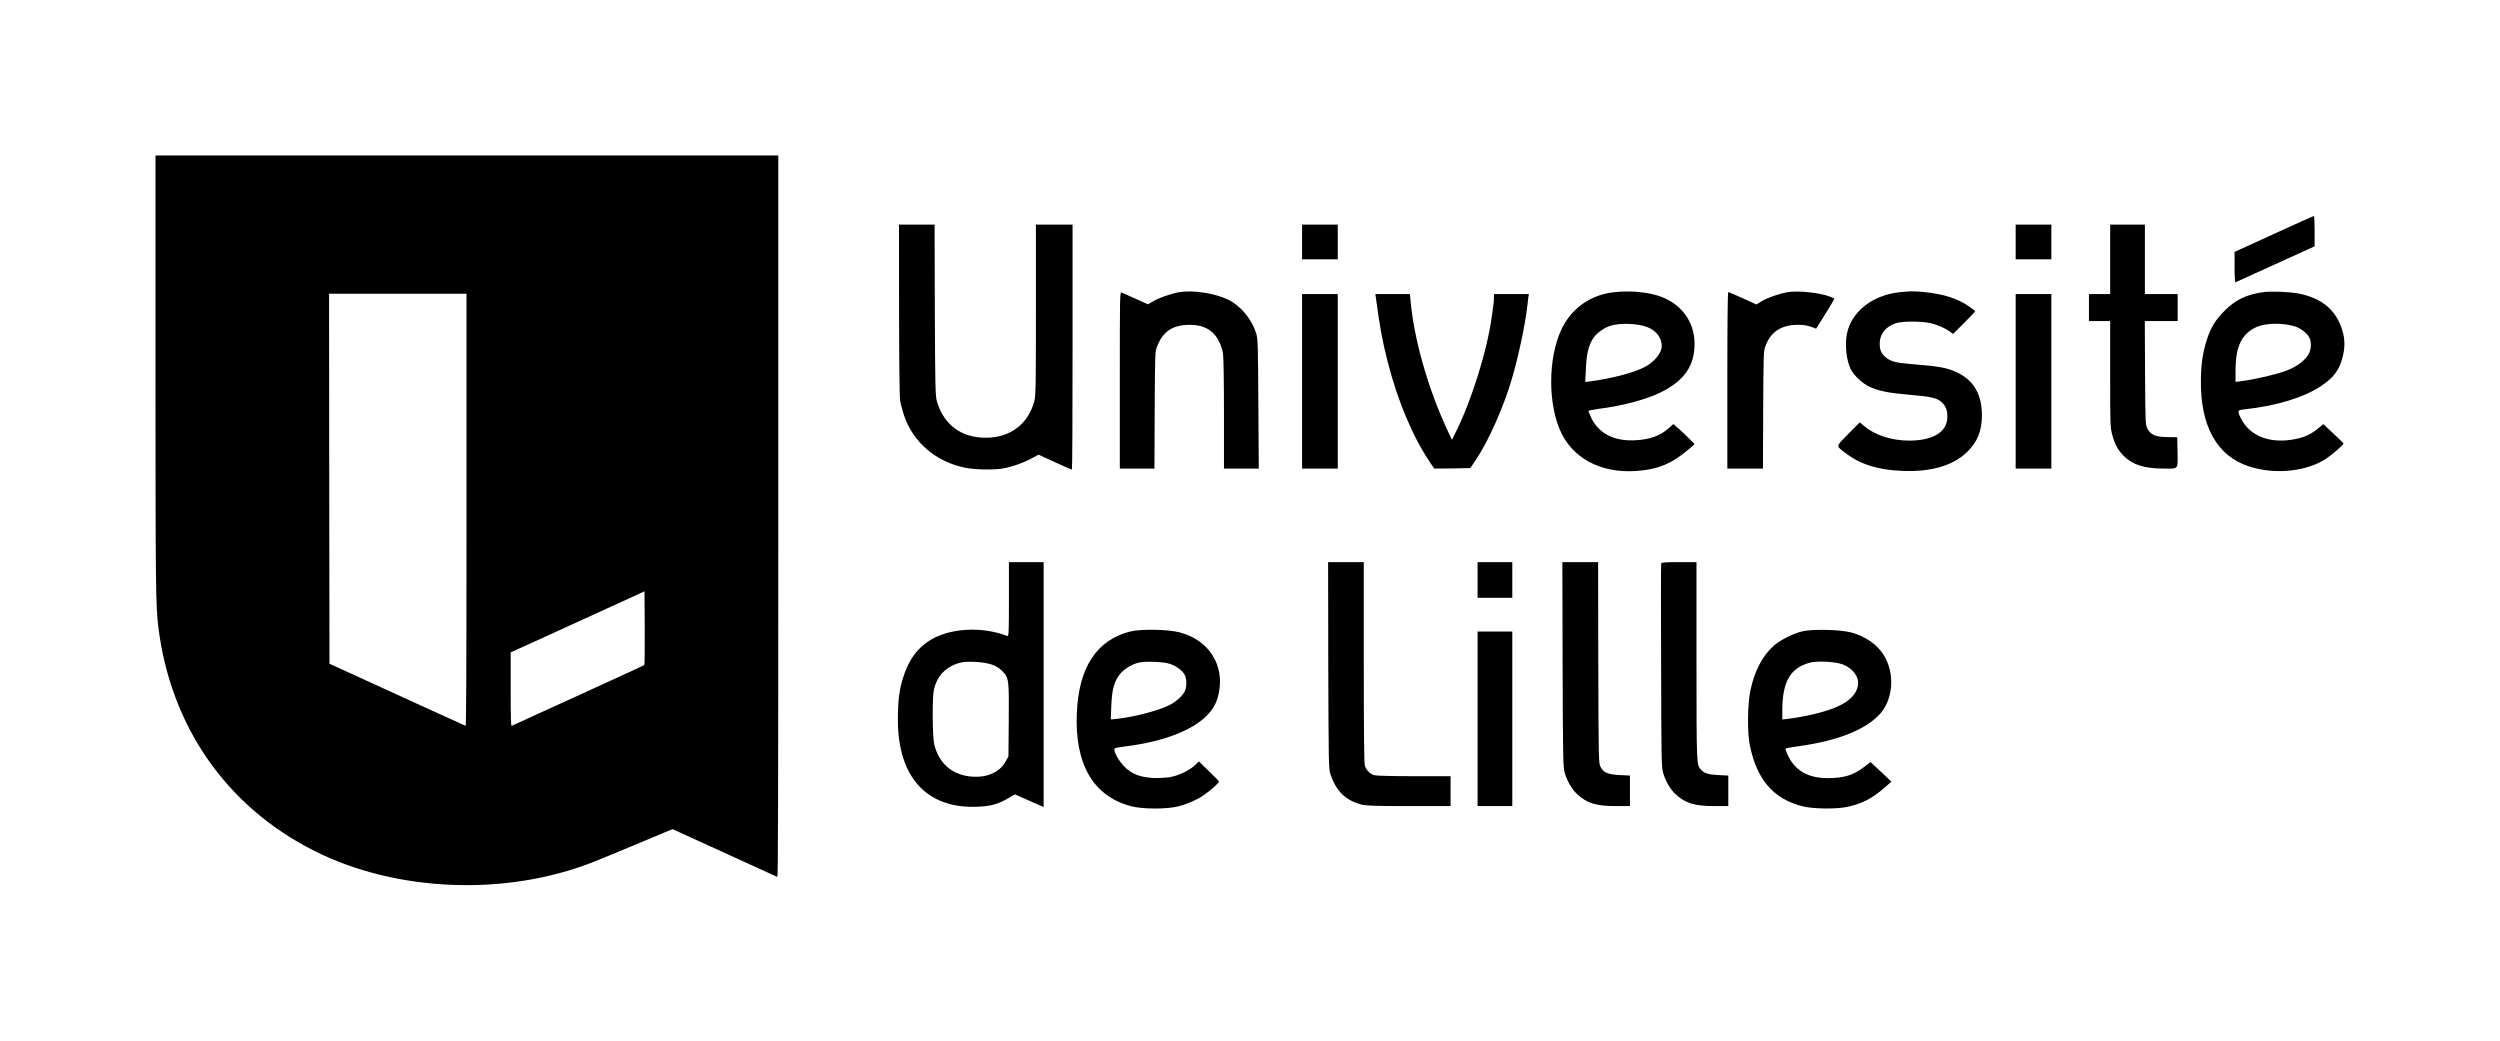
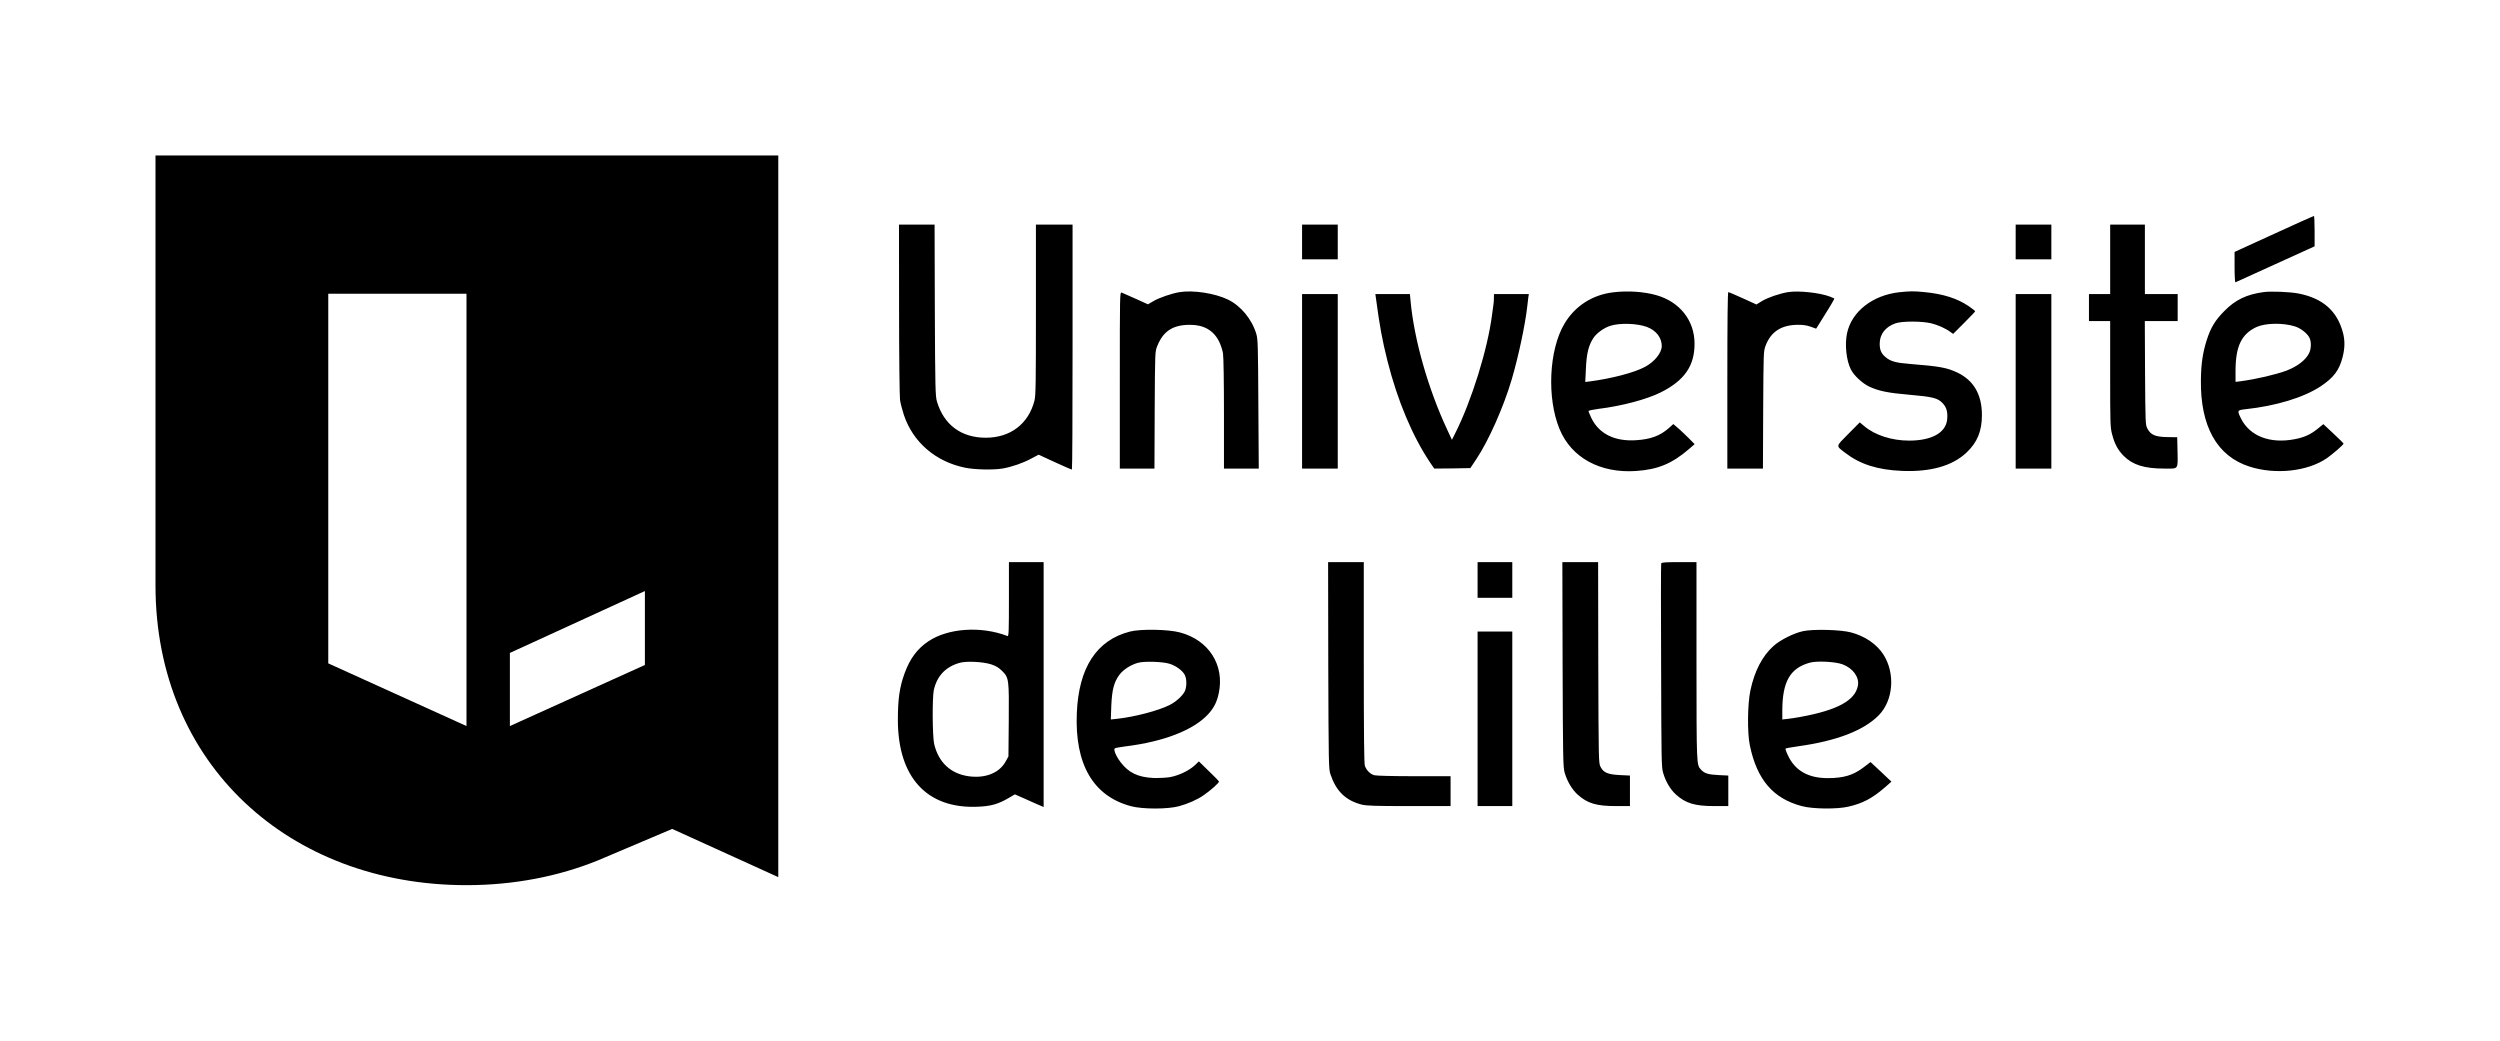
<svg xmlns="http://www.w3.org/2000/svg" version="1.1" preserveAspectRatio="xMidYMid meet" viewBox="-19.35 -19.35 311.1 129.5">
-   <g fill="#000000">
-     <path d="M 0 26.97 c 0 26.84 0.03 29.04 0.35 31.68 c 1.52 12.39 8.5 22.41 19.45 27.9 c 10.16 5.1 23.69 5.65 34.55 1.42 c 0.77 -0.3 3.09 -1.26 5.15 -2.12 c 2.06 -0.87 4 -1.68 4.3 -1.8 l 0.55 -0.22 l 3.7 1.69 c 2.04 0.93 4.94 2.25 6.45 2.94 c 1.51 0.7 2.81 1.28 2.88 1.31 c 0.09 0.04 0.12 -8.97 0.12 -44.86 l 0 -44.91 l -38.75 0 l -38.75 0 l 0 26.97 z m 38.7 17.14 c 0 21.49 -0.03 26.9 -0.12 26.86 c -0.07 -0.03 -2.76 -1.25 -5.98 -2.72 c -3.22 -1.47 -7 -3.2 -8.4 -3.84 l -2.55 -1.16 l -0.03 -23.03 l -0.02 -23.02 l 8.55 0 l 8.55 0 l 0 26.91 z m 22.13 19.3 c -0.05 0.04 -2.91 1.36 -6.38 2.94 c -3.46 1.58 -7.13 3.25 -8.15 3.72 c -1.02 0.47 -1.91 0.87 -1.97 0.9 c -0.1 0.04 -0.13 -0.91 -0.13 -4.55 l 0 -4.59 l 1.13 -0.51 c 0.61 -0.28 2.76 -1.26 4.77 -2.17 c 2.01 -0.92 4.93 -2.25 6.5 -2.97 c 1.57 -0.71 3.17 -1.44 3.55 -1.62 l 0.7 -0.33 l 0.03 4.56 c 0.01 2.5 -0.01 4.58 -0.05 4.62 z" />
-   </g>
-   <g fill="#000000">
-     <path d="M 92.53 19.12 c 0 5.8 0.06 10.88 0.12 11.31 c 0.06 0.41 0.28 1.25 0.48 1.86 c 1.13 3.38 3.94 5.81 7.61 6.56 c 1.22 0.25 3.54 0.3 4.69 0.1 c 1.1 -0.19 2.53 -0.68 3.54 -1.23 l 0.93 -0.49 l 2.01 0.93 c 1.12 0.52 2.06 0.92 2.13 0.92 c 0.05 0 0.08 -6.86 0.08 -15.24 l 0 -15.24 l -2.28 0 l -2.28 0 l 0 10.58 c 0 9.14 -0.02 10.69 -0.18 11.32 c -0.74 2.9 -3 4.62 -6.06 4.62 c -3.06 0 -5.22 -1.61 -6.08 -4.52 c -0.19 -0.64 -0.22 -1.68 -0.26 -11.36 l -0.03 -10.64 l -2.22 0 l -2.21 0 l 0.01 10.52 z M 127.45 17 c -0.98 0.16 -2.57 0.7 -3.3 1.14 l -0.65 0.38 l -1.52 -0.69 c -0.84 -0.38 -1.63 -0.73 -1.75 -0.77 c -0.23 -0.07 -0.23 0.19 -0.23 10.91 l 0 10.99 l 2.15 0 l 2.16 0 l 0.03 -7.3 c 0.04 -7.26 0.04 -7.28 0.32 -7.95 c 0.74 -1.85 1.93 -2.63 4.04 -2.64 c 1.74 -0.01 2.96 0.68 3.66 2.09 c 0.2 0.41 0.42 1.07 0.48 1.46 c 0.07 0.41 0.12 3.65 0.12 7.52 l 0 6.82 l 2.16 0 l 2.17 0 l -0.05 -8.02 c -0.04 -7.25 -0.06 -8.08 -0.25 -8.72 c -0.55 -1.85 -1.93 -3.52 -3.55 -4.3 c -1.62 -0.78 -4.31 -1.19 -5.99 -0.92 z M 142.68 10.76 l 0 2.16 l 2.22 0 l 2.22 0 l 0 -2.16 l 0 -2.16 l -2.22 0 l -2.22 0 l 0 2.16 z M 142.68 28.1 l 0 10.86 l 2.22 0 l 2.22 0 l 0 -10.86 l 0 -10.86 l -2.22 0 l -2.22 0 l 0 10.86 z M 151.86 17.68 c 0.49 3.64 0.78 5.22 1.45 7.9 c 1.25 4.94 3.11 9.37 5.35 12.7 l 0.47 0.68 l 2.25 -0.02 l 2.24 -0.04 l 0.76 -1.14 c 1.52 -2.28 3.38 -6.47 4.39 -9.9 c 0.83 -2.82 1.67 -6.76 1.93 -9.06 c 0.04 -0.36 0.1 -0.86 0.13 -1.12 l 0.07 -0.44 l -2.17 0 l -2.17 0 l -0.01 0.5 c 0 0.29 -0.02 0.62 -0.05 0.76 c -0.02 0.13 -0.1 0.72 -0.18 1.32 c -0.54 4.26 -2.54 10.7 -4.58 14.74 l -0.41 0.82 l -0.58 -1.24 c -2.38 -5.09 -4.13 -11.23 -4.57 -16.04 l -0.08 -0.86 l -2.15 0 l -2.15 0 l 0.06 0.44 z M 181.44 17.02 c -2.62 0.3 -4.8 1.7 -6.12 3.93 c -1.92 3.24 -2.2 9.23 -0.6 13.09 c 1.46 3.56 5.06 5.53 9.54 5.22 c 2.72 -0.19 4.46 -0.92 6.58 -2.74 l 0.69 -0.6 l -0.63 -0.64 c -0.35 -0.36 -0.95 -0.92 -1.32 -1.26 l -0.7 -0.6 l -0.56 0.5 c -1.09 0.96 -2.24 1.39 -4.06 1.51 c -2.68 0.18 -4.64 -0.8 -5.59 -2.78 c -0.19 -0.41 -0.35 -0.79 -0.35 -0.85 c 0 -0.06 0.55 -0.18 1.24 -0.27 c 2.89 -0.35 6.05 -1.19 7.77 -2.06 c 2.94 -1.48 4.19 -3.29 4.19 -6.05 c 0 -2.9 -1.85 -5.23 -4.79 -6.05 c -1.56 -0.43 -3.5 -0.56 -5.29 -0.35 z m 4.14 4.31 c 1.16 0.43 1.86 1.34 1.86 2.39 c -0.01 0.85 -0.91 1.97 -2.12 2.6 c -1.31 0.7 -4.13 1.44 -6.81 1.79 l -0.59 0.07 l 0.08 -1.65 c 0.08 -1.87 0.32 -2.86 0.91 -3.79 c 0.4 -0.61 1.28 -1.27 2.11 -1.54 c 1.15 -0.38 3.35 -0.32 4.56 0.13 z M 203.16 17 c -1.04 0.17 -2.52 0.67 -3.26 1.12 l -0.68 0.42 l -1.69 -0.77 c -0.92 -0.42 -1.74 -0.77 -1.81 -0.77 c -0.08 0 -0.12 3.55 -0.12 10.98 l 0 10.98 l 2.22 0 l 2.21 0 l 0.03 -7.3 c 0.04 -7.19 0.04 -7.3 0.3 -7.99 c 0.66 -1.74 1.94 -2.58 4 -2.6 c 0.62 -0.01 1.12 0.06 1.6 0.23 l 0.69 0.25 l 0.51 -0.81 c 1.02 -1.6 1.8 -2.9 1.75 -2.95 c -0.02 -0.01 -0.26 -0.12 -0.54 -0.23 c -1.25 -0.48 -3.9 -0.77 -5.21 -0.56 z M 216.97 17.02 c -3.31 0.37 -5.92 2.42 -6.48 5.12 c -0.29 1.4 -0.08 3.38 0.48 4.48 c 0.38 0.76 1.44 1.74 2.29 2.14 c 1.18 0.55 2.36 0.79 4.96 1.01 c 2.9 0.25 3.56 0.41 4.15 1.03 c 0.52 0.54 0.68 1.14 0.58 2.08 c -0.18 1.63 -1.93 2.6 -4.73 2.6 c -2.15 0 -4.24 -0.67 -5.58 -1.8 l -0.56 -0.47 l -1.42 1.43 c -1.6 1.62 -1.57 1.45 -0.42 2.34 c 1.88 1.45 4.04 2.14 7.12 2.27 c 3.53 0.14 6.24 -0.62 7.99 -2.27 c 1.36 -1.28 1.93 -2.68 1.93 -4.68 c 0 -2.54 -1.01 -4.3 -3.04 -5.28 c -1.32 -0.62 -2.16 -0.78 -5.9 -1.08 c -1.78 -0.14 -2.42 -0.32 -3.04 -0.84 c -0.55 -0.46 -0.74 -0.9 -0.74 -1.68 c 0 -1.19 0.72 -2.11 1.98 -2.54 c 0.79 -0.28 3.25 -0.28 4.42 0 c 0.82 0.2 1.78 0.62 2.4 1.08 l 0.34 0.24 l 1.37 -1.37 c 0.76 -0.76 1.37 -1.4 1.37 -1.44 c 0 -0.05 -0.36 -0.34 -0.8 -0.64 c -1.44 -0.97 -3.16 -1.52 -5.5 -1.75 c -1.34 -0.13 -1.79 -0.13 -3.17 0.02 z M 231.48 10.76 l 0 2.16 l 2.22 0 l 2.22 0 l 0 -2.16 l 0 -2.16 l -2.22 0 l -2.22 0 l 0 2.16 z M 231.48 28.1 l 0 10.86 l 2.22 0 l 2.22 0 l 0 -10.86 l 0 -10.86 l -2.22 0 l -2.22 0 l 0 10.86 z M 243.24 12.92 l 0 4.32 l -1.32 0 l -1.32 0 l 0 1.68 l 0 1.68 l 1.32 0 l 1.32 0 l 0 6.58 c 0 6.17 0.01 6.65 0.24 7.51 c 0.3 1.18 0.72 1.97 1.45 2.7 c 1.13 1.12 2.56 1.57 5.05 1.57 c 1.82 0 1.68 0.2 1.64 -2.22 l -0.04 -1.68 l -1.24 -0.02 c -1.49 -0.02 -2.06 -0.28 -2.47 -1.06 c -0.24 -0.47 -0.25 -0.66 -0.29 -6.94 l -0.03 -6.44 l 2.04 0 l 2.05 0 l 0 -1.68 l 0 -1.68 l -2.04 0 l -2.04 0 l 0 -4.32 l 0 -4.32 l -2.16 0 l -2.16 0 l 0 4.32 z M 263.62 9.76 l -4.9 2.24 l 0 1.9 c 0 1.06 0.05 1.9 0.11 1.88 c 0.05 -0.02 2.29 -1.03 4.97 -2.26 l 4.88 -2.22 l 0 -1.9 c 0 -1.03 -0.04 -1.88 -0.08 -1.88 c -0.06 0 -2.29 1.01 -4.98 2.24 z M 262.32 17 c -2.1 0.29 -3.49 0.95 -4.86 2.34 c -1.14 1.14 -1.72 2.09 -2.21 3.65 c -0.48 1.5 -0.7 2.93 -0.72 4.94 c -0.08 5.76 2 9.49 6.04 10.78 c 3.24 1.04 7.2 0.61 9.62 -1.03 c 0.74 -0.52 2.09 -1.68 2.09 -1.83 c 0 -0.04 -0.56 -0.6 -1.26 -1.25 l -1.25 -1.17 l -0.69 0.56 c -0.88 0.72 -1.69 1.09 -2.86 1.31 c -3.08 0.6 -5.6 -0.37 -6.7 -2.57 c -0.49 -1 -0.47 -1.04 0.5 -1.15 c 3.85 -0.41 7.32 -1.46 9.45 -2.88 c 1.58 -1.06 2.28 -1.98 2.69 -3.6 c 0.29 -1.13 0.3 -2.04 0.06 -3 c -0.71 -2.75 -2.5 -4.33 -5.56 -4.93 c -1.06 -0.2 -3.43 -0.3 -4.34 -0.17 z m 3.92 4.27 c 0.7 0.22 1.51 0.85 1.79 1.39 c 0.26 0.5 0.24 1.4 -0.05 1.97 c -0.44 0.85 -1.45 1.62 -2.8 2.14 c -1.36 0.5 -3.74 1.06 -5.76 1.33 l -0.58 0.07 l 0 -1.41 c 0.01 -3.02 0.74 -4.55 2.62 -5.42 c 1.12 -0.5 3.29 -0.54 4.78 -0.07 z M 106.2 55.23 c 0 3.9 -0.02 4.62 -0.17 4.57 c -3.3 -1.27 -7.39 -0.99 -9.85 0.65 c -1.38 0.93 -2.28 2.14 -2.95 3.95 c -0.65 1.78 -0.85 3.26 -0.85 5.88 c 0.02 7.12 3.63 11.03 9.92 10.76 c 1.63 -0.06 2.57 -0.32 3.89 -1.1 l 0.75 -0.44 l 1.41 0.62 c 0.77 0.35 1.57 0.71 1.79 0.79 l 0.38 0.17 l 0 -15.24 l 0 -15.24 l -2.16 0 l -2.16 0 l 0 4.63 z m -2.22 8.09 c 0.62 0.2 0.96 0.41 1.39 0.84 c 0.83 0.83 0.85 1.04 0.81 6.24 l -0.04 4.38 l -0.36 0.65 c -0.78 1.41 -2.51 2.1 -4.57 1.82 c -2.26 -0.31 -3.77 -1.73 -4.31 -4.01 c -0.22 -0.92 -0.25 -5.73 -0.05 -6.7 c 0.39 -1.77 1.47 -2.92 3.23 -3.41 c 0.86 -0.24 2.92 -0.13 3.9 0.19 z M 121.27 59.24 c -4.16 1.06 -6.39 4.49 -6.62 10.14 c -0.27 6.38 2.04 10.34 6.73 11.59 c 1.42 0.39 4.62 0.39 6 0 c 1.1 -0.3 2.21 -0.79 3.02 -1.34 c 0.88 -0.6 1.97 -1.57 1.94 -1.73 c -0.03 -0.07 -0.59 -0.66 -1.28 -1.31 l -1.22 -1.19 l -0.54 0.51 c -0.72 0.66 -2.03 1.27 -3.08 1.45 c -0.5 0.08 -1.38 0.12 -2.07 0.1 c -1.91 -0.1 -3.07 -0.66 -4.05 -1.96 c -0.58 -0.76 -0.93 -1.6 -0.71 -1.73 c 0.08 -0.06 0.67 -0.15 1.31 -0.24 c 4.78 -0.59 8.48 -2.03 10.3 -4.01 c 0.71 -0.78 1.08 -1.51 1.31 -2.59 c 0.75 -3.51 -1.23 -6.63 -4.83 -7.58 c -1.43 -0.39 -4.89 -0.45 -6.21 -0.11 z m 4.92 4.01 c 0.75 0.23 1.54 0.79 1.85 1.31 c 0.29 0.46 0.32 1.46 0.07 2.06 c -0.24 0.56 -1.08 1.34 -1.91 1.76 c -1.39 0.7 -4.34 1.48 -6.55 1.72 l -0.77 0.08 l 0.06 -1.71 c 0.09 -2.02 0.34 -2.97 1.04 -3.89 c 0.48 -0.62 1.36 -1.19 2.28 -1.45 c 0.73 -0.22 3.09 -0.15 3.93 0.12 z M 145.94 63.46 c 0.04 12.14 0.05 12.92 0.27 13.54 c 0.71 2.1 1.88 3.25 3.87 3.77 c 0.62 0.15 1.59 0.19 5.91 0.19 l 5.17 0 l 0 -1.86 l 0 -1.86 l -4.52 0 c -2.62 0 -4.72 -0.05 -4.97 -0.12 c -0.51 -0.14 -0.99 -0.62 -1.18 -1.19 c -0.09 -0.29 -0.13 -3.89 -0.13 -12.86 l 0 -12.47 l -2.22 0 l -2.22 0 l 0.02 12.86 z M 164.52 52.82 l 0 2.22 l 2.16 0 l 2.16 0 l 0 -2.22 l 0 -2.22 l -2.16 0 l -2.16 0 l 0 2.22 z M 164.52 70.1 l 0 10.86 l 2.16 0 l 2.16 0 l 0 -10.86 l 0 -10.86 l -2.16 0 l -2.16 0 l 0 10.86 z M 175.1 63.34 c 0.04 11.76 0.06 12.82 0.26 13.47 c 0.32 1.09 0.9 2.06 1.59 2.7 c 1.23 1.11 2.33 1.45 4.81 1.45 l 1.72 0 l 0 -1.91 l 0 -1.89 l -1.25 -0.06 c -1.49 -0.08 -2.03 -0.29 -2.4 -1.01 c -0.25 -0.47 -0.25 -0.6 -0.29 -12.99 l -0.02 -12.5 l -2.22 0 l -2.23 0 l 0.03 12.74 z M 187.37 50.76 c -0.04 0.09 -0.04 5.83 -0.01 12.75 c 0.03 11.67 0.04 12.64 0.25 13.31 c 0.32 1.1 0.89 2.05 1.58 2.69 c 1.21 1.1 2.35 1.45 4.81 1.45 l 1.72 0 l 0 -1.91 l 0 -1.89 l -1.22 -0.06 c -1.28 -0.06 -1.76 -0.21 -2.18 -0.68 c -0.56 -0.61 -0.55 -0.43 -0.56 -13.5 l 0 -12.32 l -2.16 0 c -1.69 0 -2.18 0.04 -2.23 0.16 z M 205.02 59.19 c -1.16 0.25 -2.86 1.11 -3.68 1.85 c -1.38 1.24 -2.36 3.11 -2.87 5.53 c -0.36 1.68 -0.4 5.27 -0.07 6.83 c 0.88 4.27 2.91 6.64 6.5 7.57 c 1.34 0.36 4.37 0.39 5.76 0.06 c 1.79 -0.41 2.94 -1.02 4.49 -2.35 l 0.87 -0.76 l -1.29 -1.22 l -1.31 -1.22 l -0.84 0.64 c -1.31 1 -2.5 1.36 -4.5 1.36 c -2.42 0 -4.06 -0.94 -4.94 -2.83 c -0.21 -0.43 -0.34 -0.82 -0.29 -0.85 c 0.03 -0.04 0.77 -0.17 1.62 -0.29 c 4.77 -0.67 8.1 -1.96 9.97 -3.85 c 1.82 -1.85 2.08 -5.22 0.58 -7.56 c -0.81 -1.28 -2.31 -2.3 -4.02 -2.75 c -1.28 -0.35 -4.72 -0.43 -5.98 -0.16 z m 4.92 4.13 c 1.31 0.49 2.1 1.61 1.91 2.65 c -0.35 1.86 -2.57 3.06 -7.19 3.9 c -0.53 0.1 -1.25 0.21 -1.58 0.24 l -0.64 0.07 l 0 -1.11 c 0.01 -3.58 0.96 -5.25 3.36 -5.94 c 0.86 -0.27 3.24 -0.15 4.14 0.19 z" />
-   </g>
+   <path fill="#000000" d="M77.5 0l-77.5 0 0 53.5c0 22.3 16.7 37.3 38.7 37.3 5.9 0 11.5-1.1 16.4-3.1l9.2-3.9 13.2 6zm-38.8 71l-17.2-7.8 0-46 17.2 0zm22.2-7.6l-16.8 7.6 0-9.1 16.8-7.7z" />
+   <path fill="#000000" d="M 92.53 19.12 c 0 5.8 0.06 10.88 0.12 11.31 c 0.06 0.41 0.28 1.25 0.48 1.86 c 1.13 3.38 3.94 5.81 7.61 6.56 c 1.22 0.25 3.54 0.3 4.69 0.1 c 1.1 -0.19 2.53 -0.68 3.54 -1.23 l 0.93 -0.49 l 2.01 0.93 c 1.12 0.52 2.06 0.92 2.13 0.92 c 0.05 0 0.08 -6.86 0.08 -15.24 l 0 -15.24 l -2.28 0 l -2.28 0 l 0 10.58 c 0 9.14 -0.02 10.69 -0.18 11.32 c -0.74 2.9 -3 4.62 -6.06 4.62 c -3.06 0 -5.22 -1.61 -6.08 -4.52 c -0.19 -0.64 -0.22 -1.68 -0.26 -11.36 l -0.03 -10.64 l -2.22 0 l -2.21 0 l 0.01 10.52 z M 127.45 17 c -0.98 0.16 -2.57 0.7 -3.3 1.14 l -0.65 0.38 l -1.52 -0.69 c -0.84 -0.38 -1.63 -0.73 -1.75 -0.77 c -0.23 -0.07 -0.23 0.19 -0.23 10.91 l 0 10.99 l 2.15 0 l 2.16 0 l 0.03 -7.3 c 0.04 -7.26 0.04 -7.28 0.32 -7.95 c 0.74 -1.85 1.93 -2.63 4.04 -2.64 c 1.74 -0.01 2.96 0.68 3.66 2.09 c 0.2 0.41 0.42 1.07 0.48 1.46 c 0.07 0.41 0.12 3.65 0.12 7.52 l 0 6.82 l 2.16 0 l 2.17 0 l -0.05 -8.02 c -0.04 -7.25 -0.06 -8.08 -0.25 -8.72 c -0.55 -1.85 -1.93 -3.52 -3.55 -4.3 c -1.62 -0.78 -4.31 -1.19 -5.99 -0.92 z M 142.68 10.76 l 0 2.16 l 2.22 0 l 2.22 0 l 0 -2.16 l 0 -2.16 l -2.22 0 l -2.22 0 l 0 2.16 z M 142.68 28.1 l 0 10.86 l 2.22 0 l 2.22 0 l 0 -10.86 l 0 -10.86 l -2.22 0 l -2.22 0 l 0 10.86 z M 151.86 17.68 c 0.49 3.64 0.78 5.22 1.45 7.9 c 1.25 4.94 3.11 9.37 5.35 12.7 l 0.47 0.68 l 2.25 -0.02 l 2.24 -0.04 l 0.76 -1.14 c 1.52 -2.28 3.38 -6.47 4.39 -9.9 c 0.83 -2.82 1.67 -6.76 1.93 -9.06 c 0.04 -0.36 0.1 -0.86 0.13 -1.12 l 0.07 -0.44 l -2.17 0 l -2.17 0 l -0.01 0.5 c 0 0.29 -0.02 0.62 -0.05 0.76 c -0.02 0.13 -0.1 0.72 -0.18 1.32 c -0.54 4.26 -2.54 10.7 -4.58 14.74 l -0.41 0.82 l -0.58 -1.24 c -2.38 -5.09 -4.13 -11.23 -4.57 -16.04 l -0.08 -0.86 l -2.15 0 l -2.15 0 l 0.06 0.44 z M 181.44 17.02 c -2.62 0.3 -4.8 1.7 -6.12 3.93 c -1.92 3.24 -2.2 9.23 -0.6 13.09 c 1.46 3.56 5.06 5.53 9.54 5.22 c 2.72 -0.19 4.46 -0.92 6.58 -2.74 l 0.69 -0.6 l -0.63 -0.64 c -0.35 -0.36 -0.95 -0.92 -1.32 -1.26 l -0.7 -0.6 l -0.56 0.5 c -1.09 0.96 -2.24 1.39 -4.06 1.51 c -2.68 0.18 -4.64 -0.8 -5.59 -2.78 c -0.19 -0.41 -0.35 -0.79 -0.35 -0.85 c 0 -0.06 0.55 -0.18 1.24 -0.27 c 2.89 -0.35 6.05 -1.19 7.77 -2.06 c 2.94 -1.48 4.19 -3.29 4.19 -6.05 c 0 -2.9 -1.85 -5.23 -4.79 -6.05 c -1.56 -0.43 -3.5 -0.56 -5.29 -0.35 z m 4.14 4.31 c 1.16 0.43 1.86 1.34 1.86 2.39 c -0.01 0.85 -0.91 1.97 -2.12 2.6 c -1.31 0.7 -4.13 1.44 -6.81 1.79 l -0.59 0.07 l 0.08 -1.65 c 0.08 -1.87 0.32 -2.86 0.91 -3.79 c 0.4 -0.61 1.28 -1.27 2.11 -1.54 c 1.15 -0.38 3.35 -0.32 4.56 0.13 z M 203.16 17 c -1.04 0.17 -2.52 0.67 -3.26 1.12 l -0.68 0.42 l -1.69 -0.77 c -0.92 -0.42 -1.74 -0.77 -1.81 -0.77 c -0.08 0 -0.12 3.55 -0.12 10.98 l 0 10.98 l 2.22 0 l 2.21 0 l 0.03 -7.3 c 0.04 -7.19 0.04 -7.3 0.3 -7.99 c 0.66 -1.74 1.94 -2.58 4 -2.6 c 0.62 -0.01 1.12 0.06 1.6 0.23 l 0.69 0.25 l 0.51 -0.81 c 1.02 -1.6 1.8 -2.9 1.75 -2.95 c -0.02 -0.01 -0.26 -0.12 -0.54 -0.23 c -1.25 -0.48 -3.9 -0.77 -5.21 -0.56 z M 216.97 17.02 c -3.31 0.37 -5.92 2.42 -6.48 5.12 c -0.29 1.4 -0.08 3.38 0.48 4.48 c 0.38 0.76 1.44 1.74 2.29 2.14 c 1.18 0.55 2.36 0.79 4.96 1.01 c 2.9 0.25 3.56 0.41 4.15 1.03 c 0.52 0.54 0.68 1.14 0.58 2.08 c -0.18 1.63 -1.93 2.6 -4.73 2.6 c -2.15 0 -4.24 -0.67 -5.58 -1.8 l -0.56 -0.47 l -1.42 1.43 c -1.6 1.62 -1.57 1.45 -0.42 2.34 c 1.88 1.45 4.04 2.14 7.12 2.27 c 3.53 0.14 6.24 -0.62 7.99 -2.27 c 1.36 -1.28 1.93 -2.68 1.93 -4.68 c 0 -2.54 -1.01 -4.3 -3.04 -5.28 c -1.32 -0.62 -2.16 -0.78 -5.9 -1.08 c -1.78 -0.14 -2.42 -0.32 -3.04 -0.84 c -0.55 -0.46 -0.74 -0.9 -0.74 -1.68 c 0 -1.19 0.72 -2.11 1.98 -2.54 c 0.79 -0.28 3.25 -0.28 4.42 0 c 0.82 0.2 1.78 0.62 2.4 1.08 l 0.34 0.24 l 1.37 -1.37 c 0.76 -0.76 1.37 -1.4 1.37 -1.44 c 0 -0.05 -0.36 -0.34 -0.8 -0.64 c -1.44 -0.97 -3.16 -1.52 -5.5 -1.75 c -1.34 -0.13 -1.79 -0.13 -3.17 0.02 z M 231.48 10.76 l 0 2.16 l 2.22 0 l 2.22 0 l 0 -2.16 l 0 -2.16 l -2.22 0 l -2.22 0 l 0 2.16 z M 231.48 28.1 l 0 10.86 l 2.22 0 l 2.22 0 l 0 -10.86 l 0 -10.86 l -2.22 0 l -2.22 0 l 0 10.86 z M 243.24 12.92 l 0 4.32 l -1.32 0 l -1.32 0 l 0 1.68 l 0 1.68 l 1.32 0 l 1.32 0 l 0 6.58 c 0 6.17 0.01 6.65 0.24 7.51 c 0.3 1.18 0.72 1.97 1.45 2.7 c 1.13 1.12 2.56 1.57 5.05 1.57 c 1.82 0 1.68 0.2 1.64 -2.22 l -0.04 -1.68 l -1.24 -0.02 c -1.49 -0.02 -2.06 -0.28 -2.47 -1.06 c -0.24 -0.47 -0.25 -0.66 -0.29 -6.94 l -0.03 -6.44 l 2.04 0 l 2.05 0 l 0 -1.68 l 0 -1.68 l -2.04 0 l -2.04 0 l 0 -4.32 l 0 -4.32 l -2.16 0 l -2.16 0 l 0 4.32 z M 263.62 9.76 l -4.9 2.24 l 0 1.9 c 0 1.06 0.05 1.9 0.11 1.88 c 0.05 -0.02 2.29 -1.03 4.97 -2.26 l 4.88 -2.22 l 0 -1.9 c 0 -1.03 -0.04 -1.88 -0.08 -1.88 c -0.06 0 -2.29 1.01 -4.98 2.24 z M 262.32 17 c -2.1 0.29 -3.49 0.95 -4.86 2.34 c -1.14 1.14 -1.72 2.09 -2.21 3.65 c -0.48 1.5 -0.7 2.93 -0.72 4.94 c -0.08 5.76 2 9.49 6.04 10.78 c 3.24 1.04 7.2 0.61 9.62 -1.03 c 0.74 -0.52 2.09 -1.68 2.09 -1.83 c 0 -0.04 -0.56 -0.6 -1.26 -1.25 l -1.25 -1.17 l -0.69 0.56 c -0.88 0.72 -1.69 1.09 -2.86 1.31 c -3.08 0.6 -5.6 -0.37 -6.7 -2.57 c -0.49 -1 -0.47 -1.04 0.5 -1.15 c 3.85 -0.41 7.32 -1.46 9.45 -2.88 c 1.58 -1.06 2.28 -1.98 2.69 -3.6 c 0.29 -1.13 0.3 -2.04 0.06 -3 c -0.71 -2.75 -2.5 -4.33 -5.56 -4.93 c -1.06 -0.2 -3.43 -0.3 -4.34 -0.17 z m 3.92 4.27 c 0.7 0.22 1.51 0.85 1.79 1.39 c 0.26 0.5 0.24 1.4 -0.05 1.97 c -0.44 0.85 -1.45 1.62 -2.8 2.14 c -1.36 0.5 -3.74 1.06 -5.76 1.33 l -0.58 0.07 l 0 -1.41 c 0.01 -3.02 0.74 -4.55 2.62 -5.42 c 1.12 -0.5 3.29 -0.54 4.78 -0.07 z M 106.2 55.23 c 0 3.9 -0.02 4.62 -0.17 4.57 c -3.3 -1.27 -7.39 -0.99 -9.85 0.65 c -1.38 0.93 -2.28 2.14 -2.95 3.95 c -0.65 1.78 -0.85 3.26 -0.85 5.88 c 0.02 7.12 3.63 11.03 9.92 10.76 c 1.63 -0.06 2.57 -0.32 3.89 -1.1 l 0.75 -0.44 l 1.41 0.62 c 0.77 0.35 1.57 0.71 1.79 0.79 l 0.38 0.17 l 0 -15.24 l 0 -15.24 l -2.16 0 l -2.16 0 l 0 4.63 z m -2.22 8.09 c 0.62 0.2 0.96 0.41 1.39 0.84 c 0.83 0.83 0.85 1.04 0.81 6.24 l -0.04 4.38 l -0.36 0.65 c -0.78 1.41 -2.51 2.1 -4.57 1.82 c -2.26 -0.31 -3.77 -1.73 -4.31 -4.01 c -0.22 -0.92 -0.25 -5.73 -0.05 -6.7 c 0.39 -1.77 1.47 -2.92 3.23 -3.41 c 0.86 -0.24 2.92 -0.13 3.9 0.19 z M 121.27 59.24 c -4.16 1.06 -6.39 4.49 -6.62 10.14 c -0.27 6.38 2.04 10.34 6.73 11.59 c 1.42 0.39 4.62 0.39 6 0 c 1.1 -0.3 2.21 -0.79 3.02 -1.34 c 0.88 -0.6 1.97 -1.57 1.94 -1.73 c -0.03 -0.07 -0.59 -0.66 -1.28 -1.31 l -1.22 -1.19 l -0.54 0.51 c -0.72 0.66 -2.03 1.27 -3.08 1.45 c -0.5 0.08 -1.38 0.12 -2.07 0.1 c -1.91 -0.1 -3.07 -0.66 -4.05 -1.96 c -0.58 -0.76 -0.93 -1.6 -0.71 -1.73 c 0.08 -0.06 0.67 -0.15 1.31 -0.24 c 4.78 -0.59 8.48 -2.03 10.3 -4.01 c 0.71 -0.78 1.08 -1.51 1.31 -2.59 c 0.75 -3.51 -1.23 -6.63 -4.83 -7.58 c -1.43 -0.39 -4.89 -0.45 -6.21 -0.11 z m 4.92 4.01 c 0.75 0.23 1.54 0.79 1.85 1.31 c 0.29 0.46 0.32 1.46 0.07 2.06 c -0.24 0.56 -1.08 1.34 -1.91 1.76 c -1.39 0.7 -4.34 1.48 -6.55 1.72 l -0.77 0.08 l 0.06 -1.71 c 0.09 -2.02 0.34 -2.97 1.04 -3.89 c 0.48 -0.62 1.36 -1.19 2.28 -1.45 c 0.73 -0.22 3.09 -0.15 3.93 0.12 z M 145.94 63.46 c 0.04 12.14 0.05 12.92 0.27 13.54 c 0.71 2.1 1.88 3.25 3.87 3.77 c 0.62 0.15 1.59 0.19 5.91 0.19 l 5.17 0 l 0 -1.86 l 0 -1.86 l -4.52 0 c -2.62 0 -4.72 -0.05 -4.97 -0.12 c -0.51 -0.14 -0.99 -0.62 -1.18 -1.19 c -0.09 -0.29 -0.13 -3.89 -0.13 -12.86 l 0 -12.47 l -2.22 0 l -2.22 0 l 0.02 12.86 z M 164.52 52.82 l 0 2.22 l 2.16 0 l 2.16 0 l 0 -2.22 l 0 -2.22 l -2.16 0 l -2.16 0 l 0 2.22 z M 164.52 70.1 l 0 10.86 l 2.16 0 l 2.16 0 l 0 -10.86 l 0 -10.86 l -2.16 0 l -2.16 0 l 0 10.86 z M 175.1 63.34 c 0.04 11.76 0.06 12.82 0.26 13.47 c 0.32 1.09 0.9 2.06 1.59 2.7 c 1.23 1.11 2.33 1.45 4.81 1.45 l 1.72 0 l 0 -1.91 l 0 -1.89 l -1.25 -0.06 c -1.49 -0.08 -2.03 -0.29 -2.4 -1.01 c -0.25 -0.47 -0.25 -0.6 -0.29 -12.99 l -0.02 -12.5 l -2.22 0 l -2.23 0 l 0.03 12.74 z M 187.37 50.76 c -0.04 0.09 -0.04 5.83 -0.01 12.75 c 0.03 11.67 0.04 12.64 0.25 13.31 c 0.32 1.1 0.89 2.05 1.58 2.69 c 1.21 1.1 2.35 1.45 4.81 1.45 l 1.72 0 l 0 -1.91 l 0 -1.89 l -1.22 -0.06 c -1.28 -0.06 -1.76 -0.21 -2.18 -0.68 c -0.56 -0.61 -0.55 -0.43 -0.56 -13.5 l 0 -12.32 l -2.16 0 c -1.69 0 -2.18 0.04 -2.23 0.16 z M 205.02 59.19 c -1.16 0.25 -2.86 1.11 -3.68 1.85 c -1.38 1.24 -2.36 3.11 -2.87 5.53 c -0.36 1.68 -0.4 5.27 -0.07 6.83 c 0.88 4.27 2.91 6.64 6.5 7.57 c 1.34 0.36 4.37 0.39 5.76 0.06 c 1.79 -0.41 2.94 -1.02 4.49 -2.35 l 0.87 -0.76 l -1.29 -1.22 l -1.31 -1.22 l -0.84 0.64 c -1.31 1 -2.5 1.36 -4.5 1.36 c -2.42 0 -4.06 -0.94 -4.94 -2.83 c -0.21 -0.43 -0.34 -0.82 -0.29 -0.85 c 0.03 -0.04 0.77 -0.17 1.62 -0.29 c 4.77 -0.67 8.1 -1.96 9.97 -3.85 c 1.82 -1.85 2.08 -5.22 0.58 -7.56 c -0.81 -1.28 -2.31 -2.3 -4.02 -2.75 c -1.28 -0.35 -4.72 -0.43 -5.98 -0.16 z m 4.92 4.13 c 1.31 0.49 2.1 1.61 1.91 2.65 c -0.35 1.86 -2.57 3.06 -7.19 3.9 c -0.53 0.1 -1.25 0.21 -1.58 0.24 l -0.64 0.07 l 0 -1.11 c 0.01 -3.58 0.96 -5.25 3.36 -5.94 c 0.86 -0.27 3.24 -0.15 4.14 0.19 z" />
</svg>
